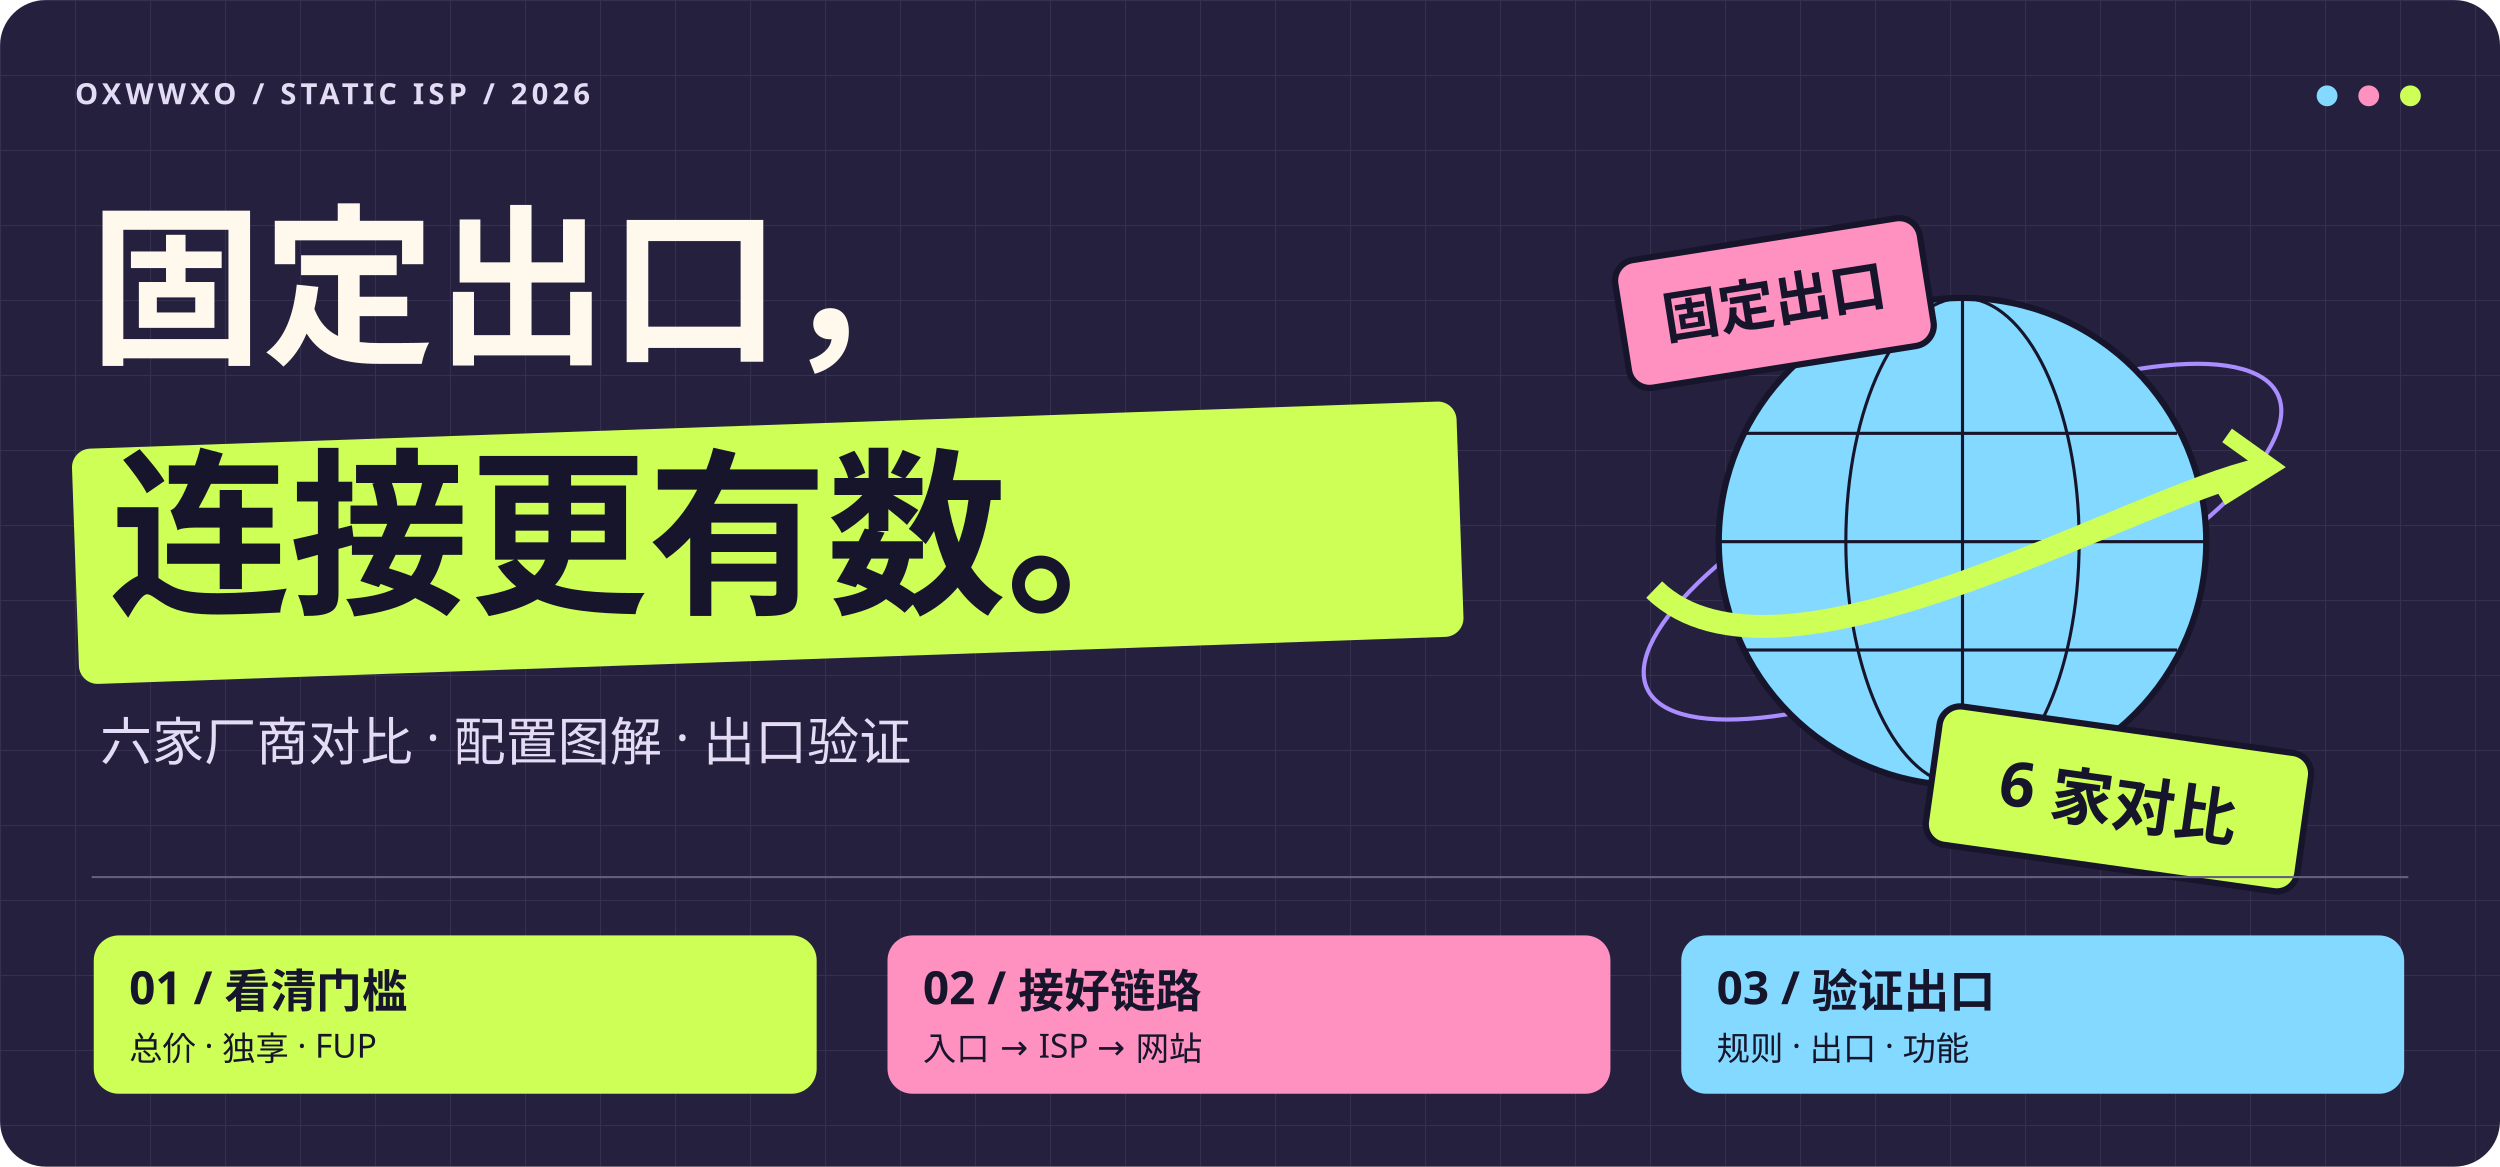
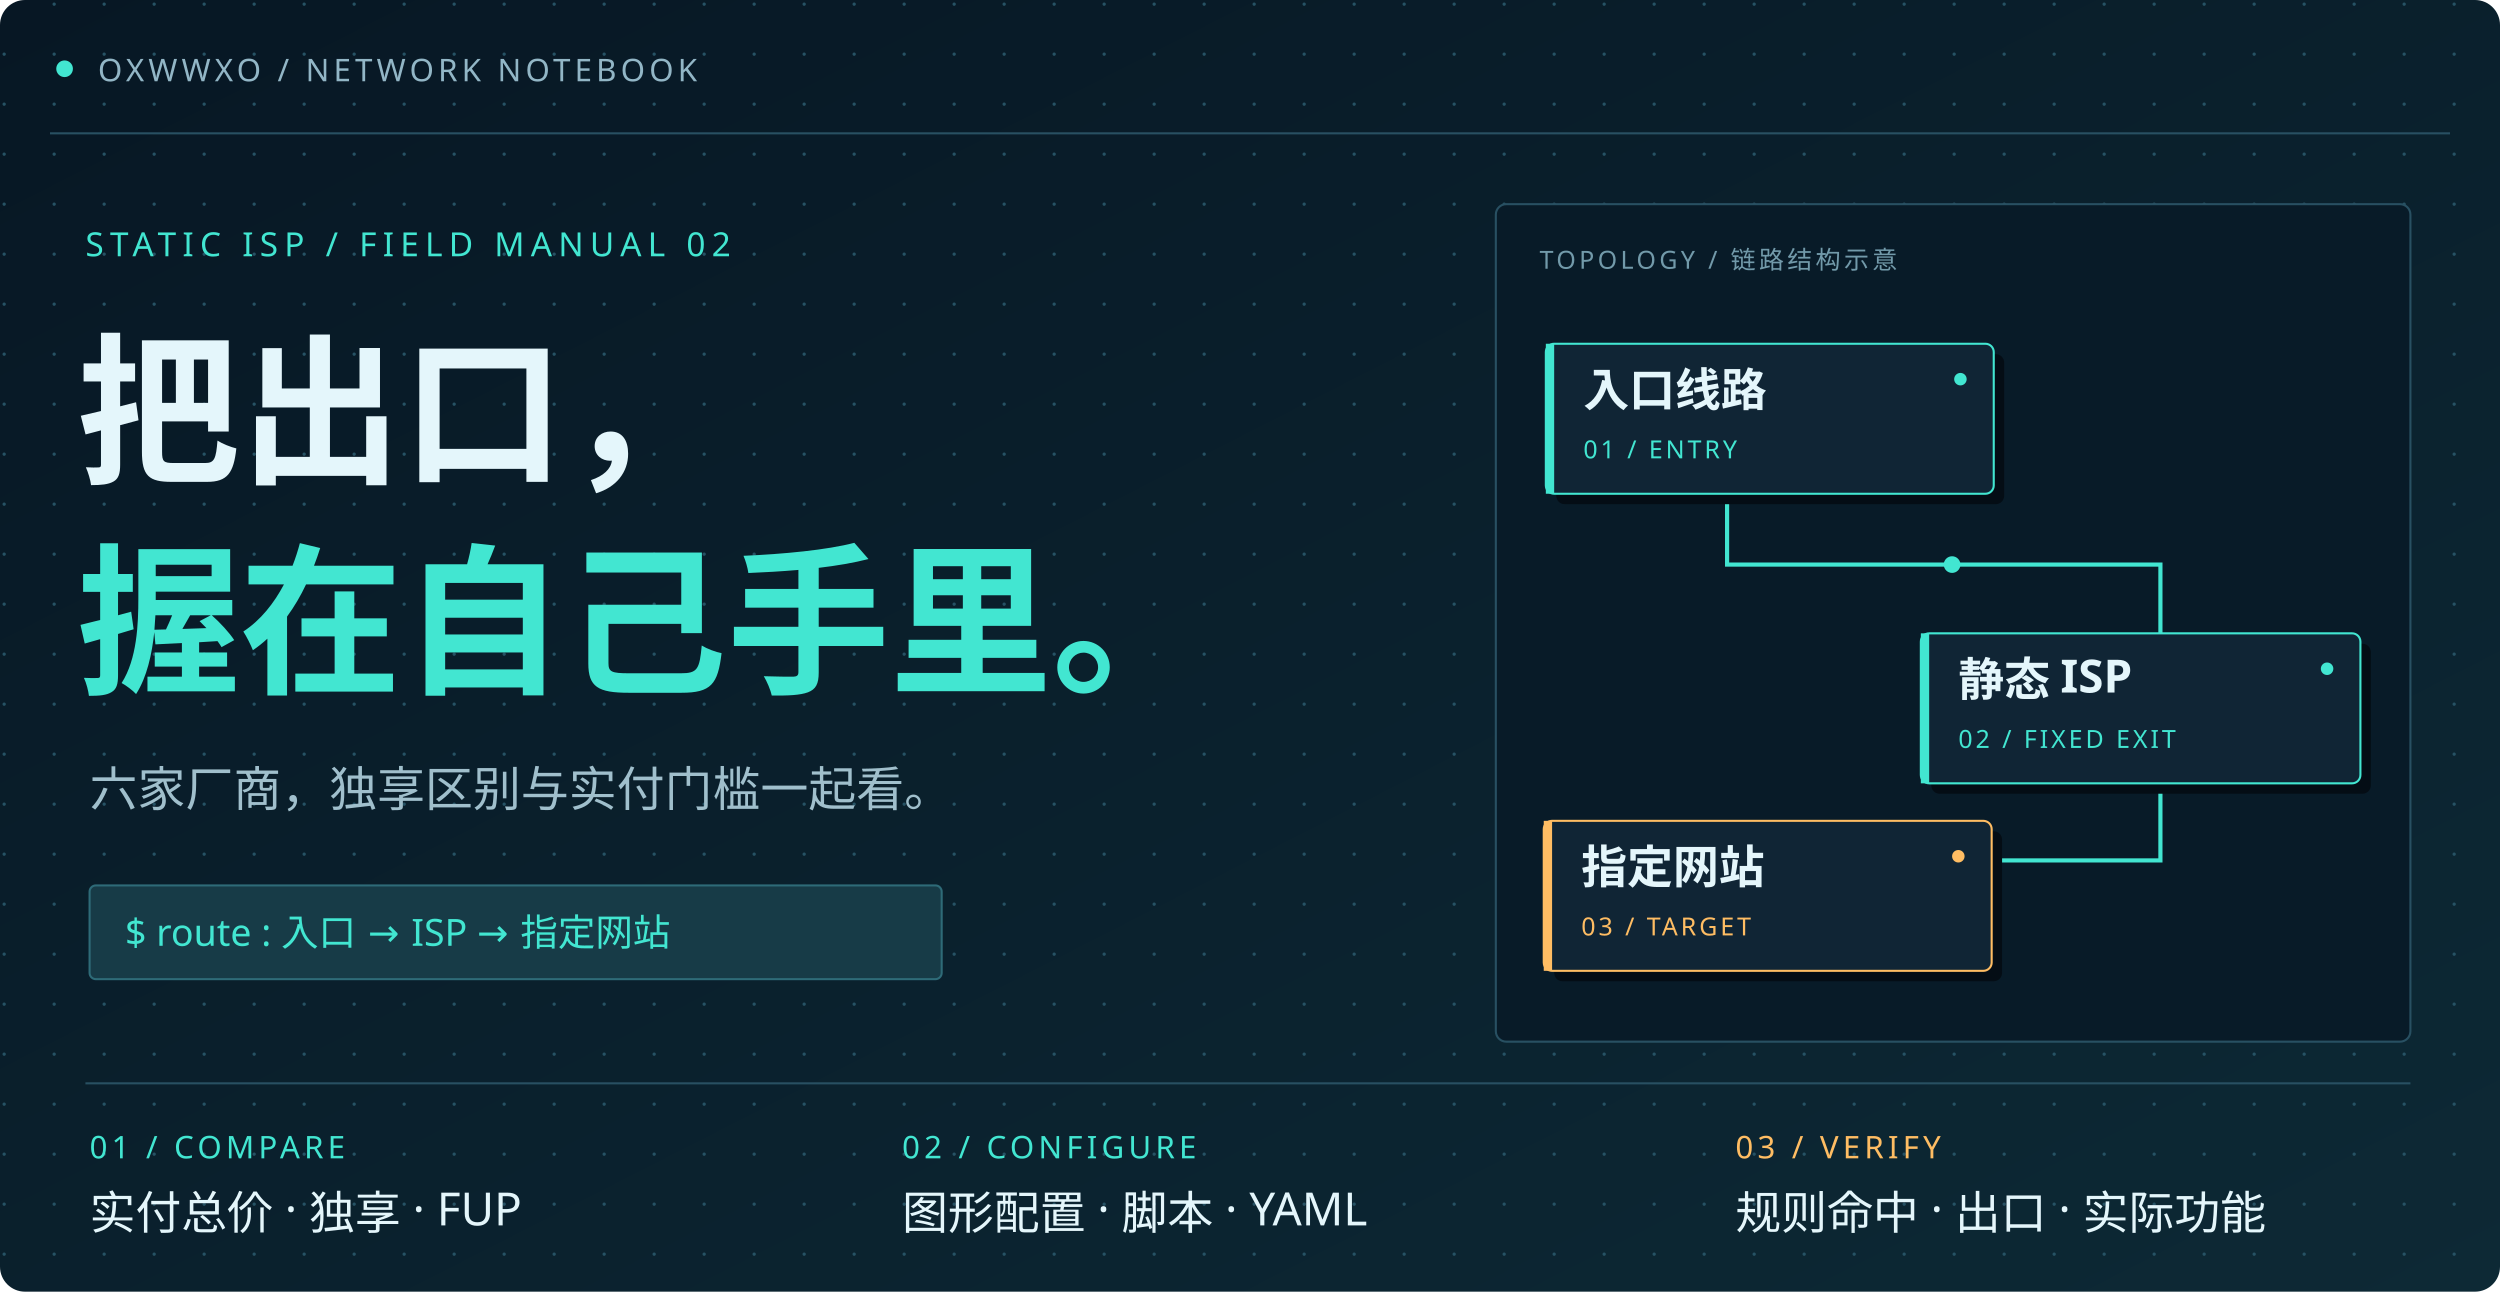
- <svg xmlns="http://www.w3.org/2000/svg" width="1200" height="560" viewBox="0 0 1200 560" role="img" aria-labelledby="t d">
+ <svg xmlns="http://www.w3.org/2000/svg" width="1200" height="620" viewBox="0 0 1200 620" role="img" aria-labelledby="t d">
  <g font-family="Microsoft YaHei,PingFang SC,sans-serif">
    <defs>
-       <pattern id="grid" width="36" height="36" patternUnits="userSpaceOnUse">
-         <path d="M36 0H0V36" fill="none" stroke="#a391c4" stroke-opacity=".14" />
+       <pattern id="dots" width="24" height="24" patternUnits="userSpaceOnUse">
+         <circle cx="2" cy="2" r=".8" fill="#265264" />
      </pattern>
+       <linearGradient id="bg" x2="1" y2="1">
+         <stop stop-color="#071724" />
+         <stop offset="1" stop-color="#0d2935" />
+       </linearGradient>
    </defs>
-     <rect width="1200" height="560" rx="22" fill="#25203e" />
-     <rect width="1200" height="560" rx="22" fill="url(#grid)" />
-     <circle cx="1157" cy="46" r="5" fill="#ceff57" />
-     <circle cx="1137" cy="46" r="5" fill="#ff91c1" />
-     <circle cx="1117" cy="46" r="5" fill="#83d9ff" />
-     <text x="36" y="50" font-size="14" font-weight="700" letter-spacing="2" fill="#e3dcf4">OXWWXO / STATIC ISP / 2026</text>
-     <text x="43" y="168" font-size="83" font-weight="900" fill="#fff9ed">固定出口，</text>
-     <rect x="36" y="204" width="665" height="113" rx="9" fill="#ceff57" transform="rotate(-2 369 260)" />
-     <text x="53" y="288" font-size="86" font-weight="900" fill="#16152b">连接更有数。</text>
-     <text x="48" y="365" font-size="25" fill="#e3dcf4">六家厂商对比 · 配置图解 · 出口验证</text>
-     <g transform="translate(799 117)">
-       <ellipse cx="143" cy="143" rx="167" ry="53" transform="rotate(-25 143 143)" fill="none" stroke="#aa8dff" stroke-width="2" />
-       <circle cx="143" cy="143" r="117" fill="#83d9ff" stroke="#16152b" stroke-width="3" />
-       <g stroke="#16152b" fill="none" stroke-width="1.5">
-         <ellipse cx="143" cy="143" rx="56" ry="117" />
-         <path d="M26 143H260M39 91H246M39 195H246M143 26V260" />
-       </g>
-       <path d="M-5 166C55 224 222 122 287 108" fill="none" stroke="#ceff57" stroke-width="11" />
-       <path d="m270 92 21 15-24 15" fill="none" stroke="#ceff57" stroke-width="8" />
-       <g transform="rotate(-9 43 31)">
-         <rect x="-21" y="-1" width="148" height="62" rx="10" fill="#ff91c1" stroke="#16152b" stroke-width="3" />
-         <text x="53" y="39" text-anchor="middle" font-size="27" font-weight="900" fill="#16152b">固定出口</text>
-       </g>
-       <g transform="rotate(8 211 265)">
-         <rect x="128" y="232" width="180" height="67" rx="10" fill="#ceff57" stroke="#16152b" stroke-width="3" />
-         <text x="218" y="276" text-anchor="middle" font-size="30" font-weight="900" fill="#16152b">6 家对比</text>
-       </g>
-     </g>
-     <path d="M44 421H1156" stroke="#655e7d" />
-     <rect x="45" y="449" width="347" height="76" rx="12" fill="#ceff57" />
-     <text x="62" y="482" font-size="22" font-weight="900" fill="#16152b">01 / 看清门槛</text>
-     <text x="62" y="509" font-size="16" fill="#16152b">总价 · 独享 · FUP</text>
-     <rect x="426" y="449" width="347" height="76" rx="12" fill="#ff91c1" />
-     <text x="443" y="482" font-size="22" font-weight="900" fill="#16152b">02 / 接好链路</text>
-     <text x="443" y="509" font-size="16" fill="#16152b">入口 → ISP → 网站</text>
-     <rect x="807" y="449" width="347" height="76" rx="12" fill="#83d9ff" />
-     <text x="824" y="482" font-size="22" font-weight="900" fill="#16152b">03 / 验证出口</text>
-     <text x="824" y="509" font-size="16" fill="#16152b">规则 · 出口 · 功能</text>
+     <rect width="1200" height="620" rx="12" fill="url(#bg)" />
+     <rect width="1200" height="620" rx="12" fill="url(#dots)" />
+     <path d="M24 64H1176" stroke="#285062" />
+     <circle cx="31" cy="33" r="4" fill="#42e6d1" />
+     <text x="47" y="39" font-size="15" letter-spacing="2" fill="#92b6c6">OXWWXO / NETWORK NOTEBOOK</text>
+     <text x="41" y="123" font-size="16" letter-spacing="3" fill="#42e6d1">STATIC ISP / FIELD MANUAL 02</text>
+     <text x="37" y="226" font-size="78" font-weight="900" fill="#e4f6fb">把出口，</text>
+     <text x="37" y="327" font-size="78" font-weight="900" fill="#42e6d1">握在自己手里。</text>
+     <text x="43" y="387" font-size="23" fill="#a0bfcc">六家厂商，独享区别与实付门槛一起看。</text>
+     <rect x="43" y="425" width="409" height="45" rx="3" fill="#173b47" stroke="#2e6b78" />
+     <text x="60" y="454" font-size="18" fill="#42e6d1">$ route : 入口 → ISP → 指定网站</text>
+     <rect x="718" y="98" width="439" height="402" rx="5" fill="#081b28" stroke="#285062" />
+     <text x="739" y="129" font-size="12" letter-spacing="1.6" fill="#729aaa">TOPOLOGY / 链路结构示意</text>
+     <path d="M829 237V271H1037V304M1037 376V413H846" fill="none" stroke="#42e6d1" stroke-width="2" />
+     <circle cx="937" cy="271" r="4" fill="#42e6d1" />
+     <rect x="747" y="170" width="215" height="72" rx="4" fill="#040d15" />
+     <rect x="742" y="165" width="215" height="72" rx="4" fill="#102535" stroke="#42e6d1" />
+     <rect x="742" y="165" width="4" height="72" fill="#42e6d1" />
+     <circle cx="941" cy="182" r="3" fill="#42e6d1" />
+     <text x="760" y="195" font-size="22" font-weight="700" fill="#e4f6fb">入口线路</text>
+     <text x="760" y="220" font-size="12" letter-spacing="1.4" fill="#42e6d1">01 / ENTRY</text>
+     <rect x="927" y="309" width="211" height="72" rx="4" fill="#040d15" />
+     <rect x="922" y="304" width="211" height="72" rx="4" fill="#102535" stroke="#42e6d1" />
+     <rect x="922" y="304" width="4" height="72" fill="#42e6d1" />
+     <circle cx="1117" cy="321" r="3" fill="#42e6d1" />
+     <text x="940" y="334" font-size="22" font-weight="700" fill="#e4f6fb">静态 ISP</text>
+     <text x="940" y="359" font-size="12" letter-spacing="1.4" fill="#42e6d1">02 / FIXED EXIT</text>
+     <rect x="746" y="399" width="215" height="72" rx="4" fill="#040d15" />
+     <rect x="741" y="394" width="215" height="72" rx="4" fill="#102535" stroke="#ffbd63" />
+     <rect x="741" y="394" width="4" height="72" fill="#ffbd63" />
+     <circle cx="940" cy="411" r="3" fill="#ffbd63" />
+     <text x="759" y="424" font-size="22" font-weight="700" fill="#e4f6fb">指定网站</text>
+     <text x="759" y="449" font-size="12" letter-spacing="1.4" fill="#ffbd63">03 / TARGET</text>
+     <path d="M41 520H1157" stroke="#285062" />
+     <text x="43" y="556" font-size="15" letter-spacing="2" fill="#42e6d1">01 / COMPARE</text>
+     <text x="43" y="590" font-size="22" fill="#e4f6fb">实付总价 · 独享 · FUP</text>
+     <text x="433" y="556" font-size="15" letter-spacing="2" fill="#42e6d1">02 / CONFIGURE</text>
+     <text x="433" y="590" font-size="22" fill="#e4f6fb">图形配置 · 脚本 · YAML</text>
+     <text x="833" y="556" font-size="15" letter-spacing="2" fill="#ffbd63">03 / VERIFY</text>
+     <text x="833" y="590" font-size="22" fill="#e4f6fb">规则命中 · 出口 · 实际功能</text>
  </g>
</svg>
